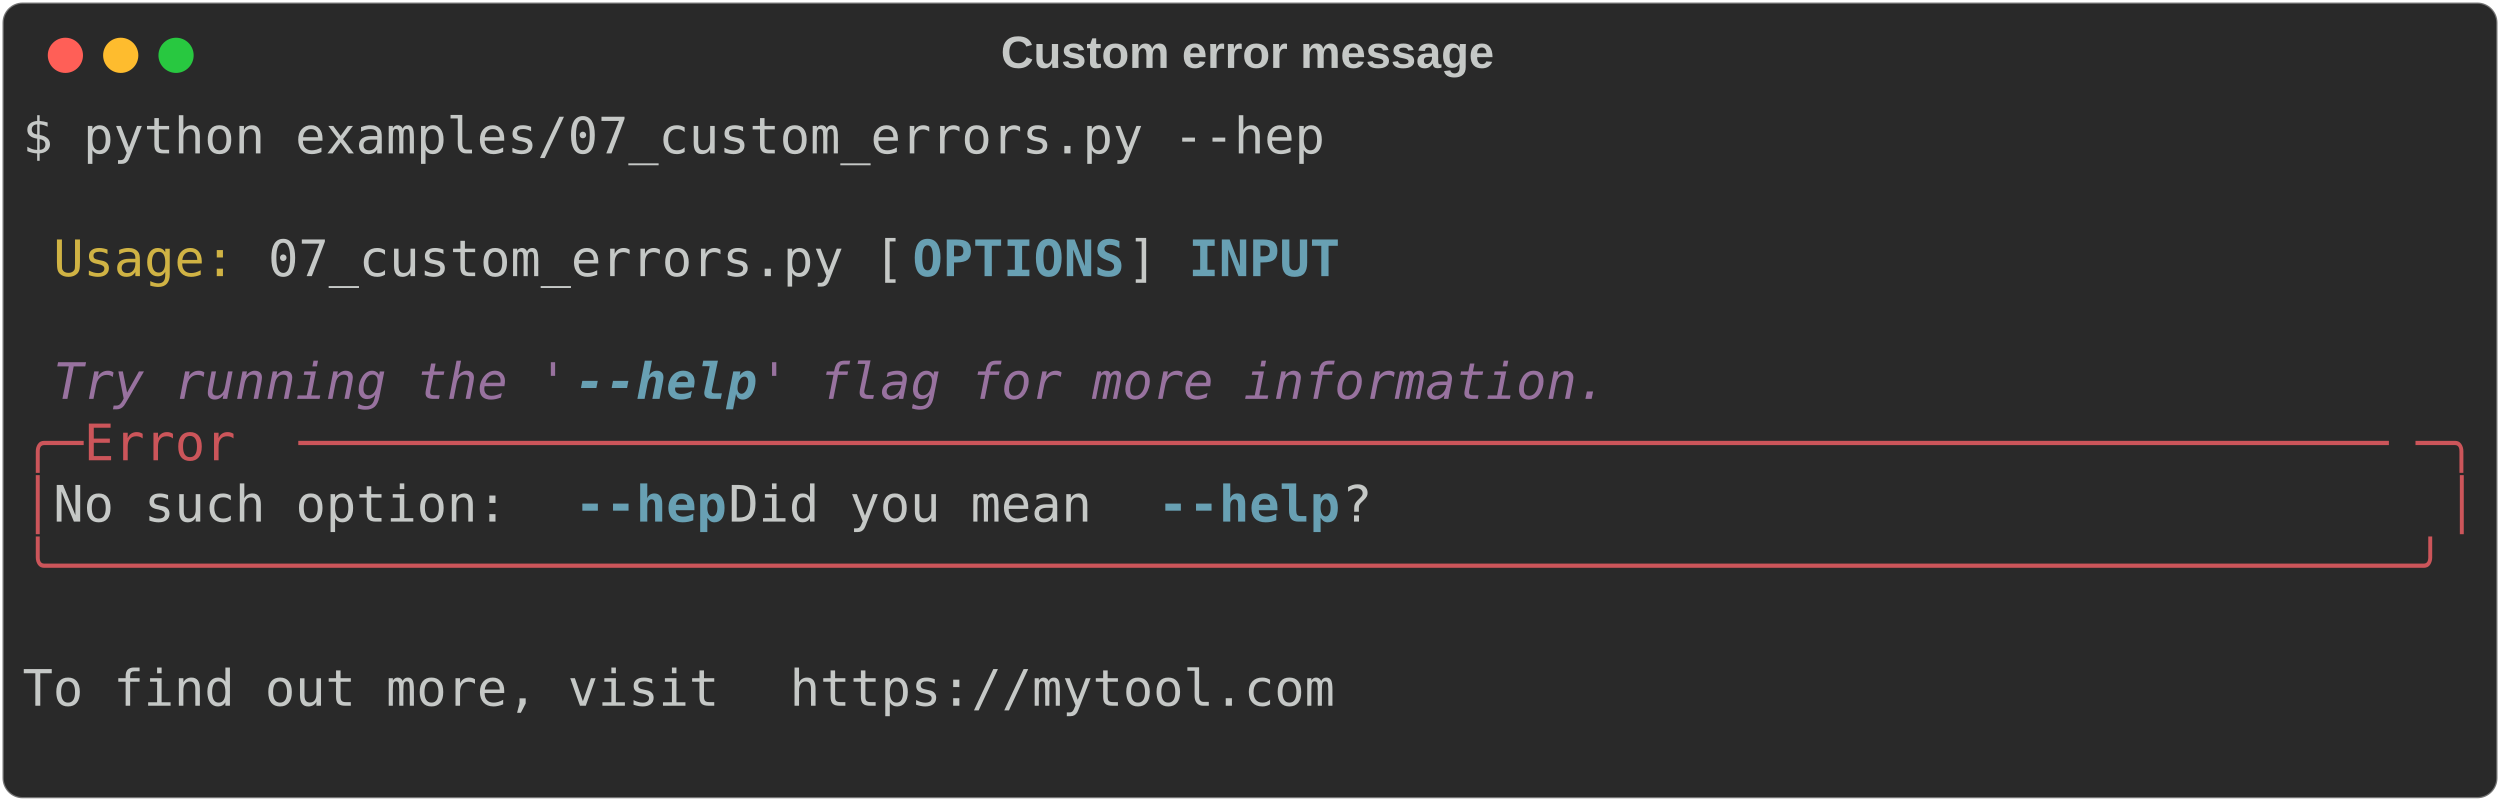
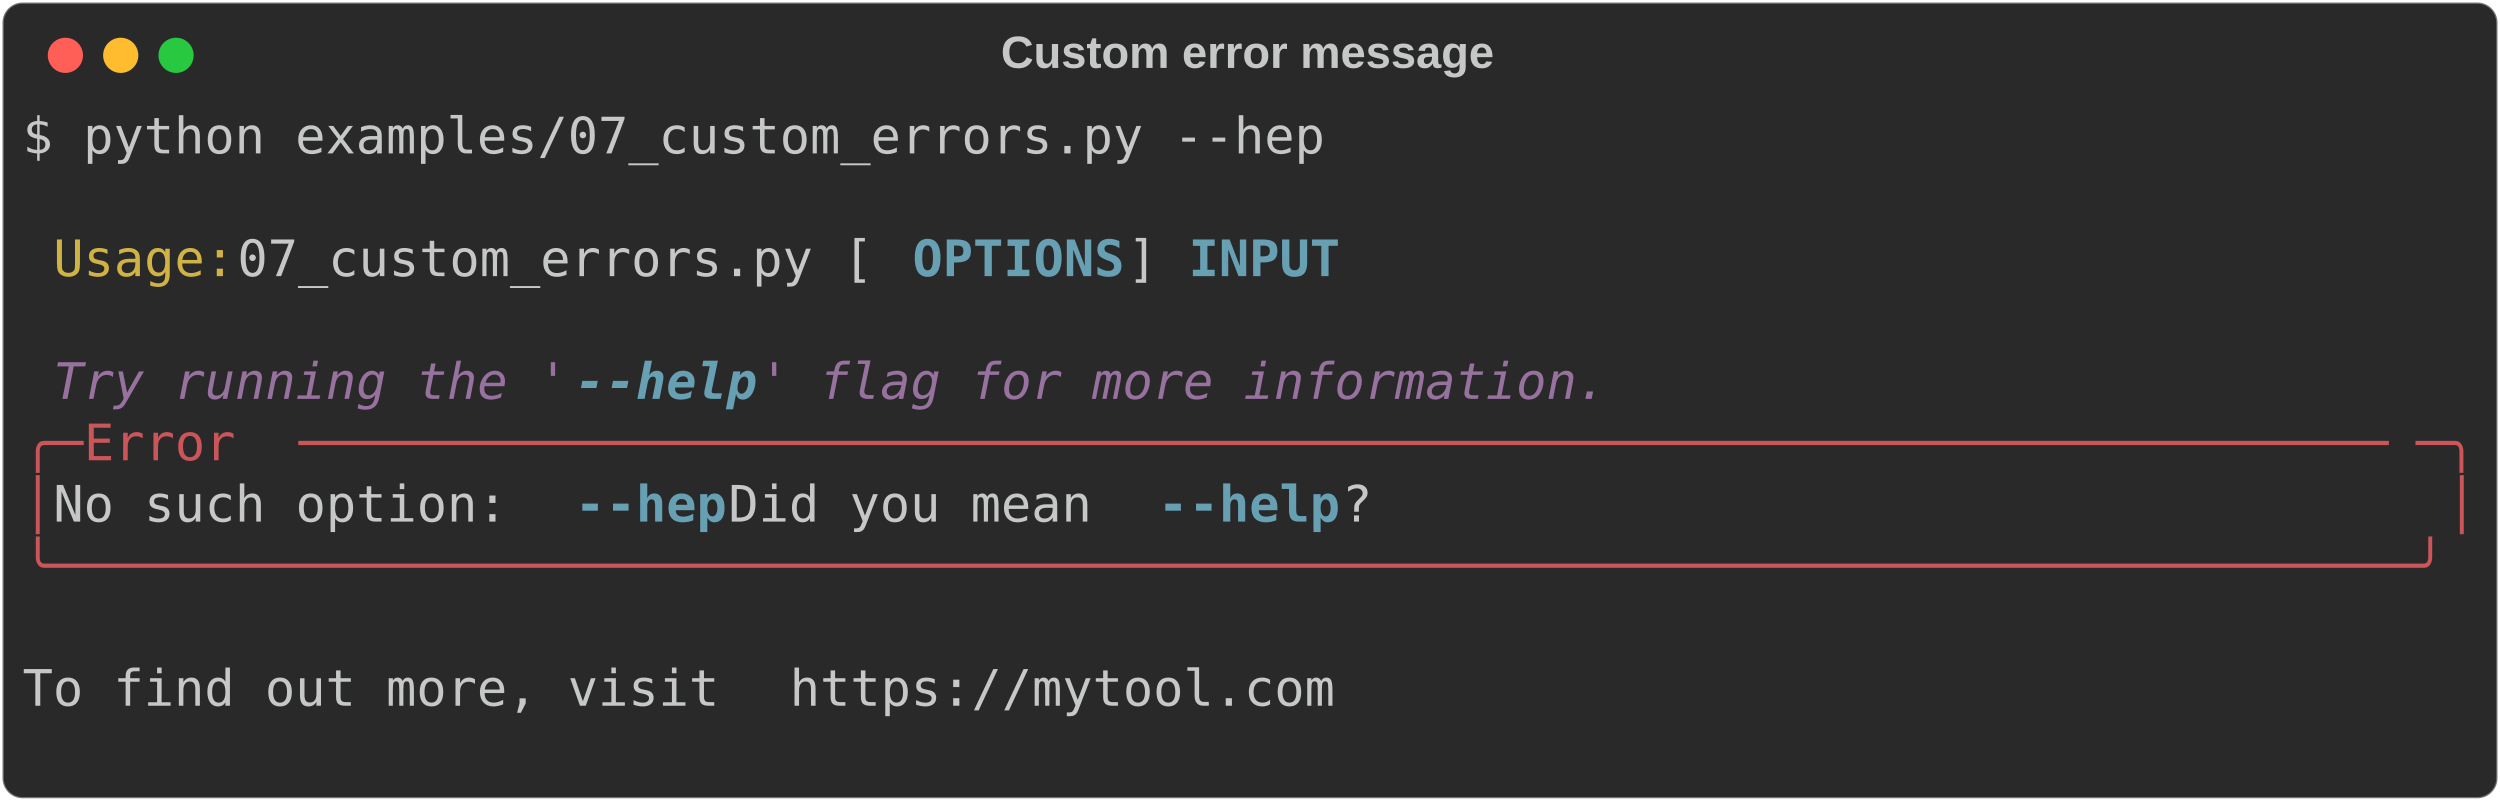
<svg xmlns="http://www.w3.org/2000/svg" class="rich-terminal" viewBox="0 0 994 318.4">
  <style>

    @font-face {
        font-family: "Fira Code";
        src: local("FiraCode-Regular"),
                url("https://cdnjs.cloudflare.com/ajax/libs/firacode/6.2.0/woff2/FiraCode-Regular.woff2") format("woff2"),
                url("https://cdnjs.cloudflare.com/ajax/libs/firacode/6.2.0/woff/FiraCode-Regular.woff") format("woff");
        font-style: normal;
        font-weight: 400;
    }
    @font-face {
        font-family: "Fira Code";
        src: local("FiraCode-Bold"),
                url("https://cdnjs.cloudflare.com/ajax/libs/firacode/6.2.0/woff2/FiraCode-Bold.woff2") format("woff2"),
                url("https://cdnjs.cloudflare.com/ajax/libs/firacode/6.2.0/woff/FiraCode-Bold.woff") format("woff");
        font-style: bold;
        font-weight: 700;
    }

-     .terminal-2513664136-matrix {
+     .terminal-2753656968-matrix {
        font-family: Fira Code, monospace;
        font-size: 20px;
        line-height: 24.4px;
        font-variant-east-asian: full-width;
    }

-     .terminal-2513664136-title {
+     .terminal-2753656968-title {
        font-size: 18px;
        font-weight: bold;
        font-family: arial;
    }

-     .terminal-2513664136-r1 { fill: #c5c8c6 }
- .terminal-2513664136-r2 { fill: #d0b344 }
- .terminal-2513664136-r3 { fill: #68a0b3;font-weight: bold }
- .terminal-2513664136-r4 { fill: #98729f;font-style: italic; }
- .terminal-2513664136-r5 { fill: #68a0b3;font-weight: bold;font-style: italic; }
- .terminal-2513664136-r6 { fill: #cc555a }
+     .terminal-2753656968-r1 { fill: #c5c8c6 }
+ .terminal-2753656968-r2 { fill: #d0b344 }
+ .terminal-2753656968-r3 { fill: #68a0b3;font-weight: bold }
+ .terminal-2753656968-r4 { fill: #98729f;font-style: italic; }
+ .terminal-2753656968-r5 { fill: #68a0b3;font-weight: bold;font-style: italic; }
+ .terminal-2753656968-r6 { fill: #cc555a }
    </style>
  <defs>
-     <clipPath id="terminal-2513664136-clip-terminal">
+     <clipPath id="terminal-2753656968-clip-terminal">
      <rect x="0" y="0" width="975.0" height="267.4" />
    </clipPath>
-     <clipPath id="terminal-2513664136-line-0">
+     <clipPath id="terminal-2753656968-line-0">
      <rect x="0" y="1.5" width="976" height="24.65" />
    </clipPath>
-     <clipPath id="terminal-2513664136-line-1">
+     <clipPath id="terminal-2753656968-line-1">
      <rect x="0" y="25.9" width="976" height="24.65" />
    </clipPath>
-     <clipPath id="terminal-2513664136-line-2">
+     <clipPath id="terminal-2753656968-line-2">
      <rect x="0" y="50.3" width="976" height="24.65" />
    </clipPath>
-     <clipPath id="terminal-2513664136-line-3">
+     <clipPath id="terminal-2753656968-line-3">
      <rect x="0" y="74.7" width="976" height="24.65" />
    </clipPath>
-     <clipPath id="terminal-2513664136-line-4">
+     <clipPath id="terminal-2753656968-line-4">
      <rect x="0" y="99.1" width="976" height="24.65" />
    </clipPath>
-     <clipPath id="terminal-2513664136-line-5">
+     <clipPath id="terminal-2753656968-line-5">
      <rect x="0" y="123.5" width="976" height="24.65" />
    </clipPath>
-     <clipPath id="terminal-2513664136-line-6">
+     <clipPath id="terminal-2753656968-line-6">
      <rect x="0" y="147.9" width="976" height="24.65" />
    </clipPath>
-     <clipPath id="terminal-2513664136-line-7">
+     <clipPath id="terminal-2753656968-line-7">
      <rect x="0" y="172.3" width="976" height="24.65" />
    </clipPath>
-     <clipPath id="terminal-2513664136-line-8">
+     <clipPath id="terminal-2753656968-line-8">
      <rect x="0" y="196.7" width="976" height="24.65" />
    </clipPath>
-     <clipPath id="terminal-2513664136-line-9">
+     <clipPath id="terminal-2753656968-line-9">
      <rect x="0" y="221.1" width="976" height="24.65" />
    </clipPath>
  </defs>
  <rect fill="#292929" stroke="rgba(255,255,255,0.35)" stroke-width="1" x="1" y="1" width="992" height="316.4" rx="8" />
-   <text class="terminal-2513664136-title" fill="#c5c8c6" text-anchor="middle" x="496" y="27">Custom error message</text>
+   <text class="terminal-2753656968-title" fill="#c5c8c6" text-anchor="middle" x="496" y="27">Custom error message</text>
  <g transform="translate(26,22)">
    <circle cx="0" cy="0" r="7" fill="#ff5f57" />
    <circle cx="22" cy="0" r="7" fill="#febc2e" />
    <circle cx="44" cy="0" r="7" fill="#28c840" />
  </g>
-   <g transform="translate(9, 41)" clip-path="url(#terminal-2513664136-clip-terminal)">
-     <g class="terminal-2513664136-matrix">
-       <text class="terminal-2513664136-r1" x="0" y="20" textLength="524.6" clip-path="url(#terminal-2513664136-line-0)">$ python examples/07_custom_errors.py --hep</text>
-       <text class="terminal-2513664136-r1" x="976" y="20" textLength="12.2" clip-path="url(#terminal-2513664136-line-0)">
+   <g transform="translate(9, 41)" clip-path="url(#terminal-2753656968-clip-terminal)">
+     <g class="terminal-2753656968-matrix">
+       <text class="terminal-2753656968-r1" x="0" y="20" textLength="524.6" clip-path="url(#terminal-2753656968-line-0)">$ python examples/07_custom_errors.py --hep</text>
+       <text class="terminal-2753656968-r1" x="976" y="20" textLength="12.2" clip-path="url(#terminal-2753656968-line-0)">
</text>
-       <text class="terminal-2513664136-r1" x="976" y="44.4" textLength="12.2" clip-path="url(#terminal-2513664136-line-1)">
+       <text class="terminal-2753656968-r1" x="976" y="44.4" textLength="12.2" clip-path="url(#terminal-2753656968-line-1)">
</text>
-       <text class="terminal-2513664136-r2" x="12.2" y="68.8" textLength="85.4" clip-path="url(#terminal-2513664136-line-2)">Usage: </text>
-       <text class="terminal-2513664136-r1" x="97.6" y="68.8" textLength="256.2" clip-path="url(#terminal-2513664136-line-2)">07_custom_errors.py [</text>
-       <text class="terminal-2513664136-r3" x="353.8" y="68.8" textLength="85.4" clip-path="url(#terminal-2513664136-line-2)">OPTIONS</text>
-       <text class="terminal-2513664136-r1" x="439.2" y="68.8" textLength="24.4" clip-path="url(#terminal-2513664136-line-2)">] </text>
-       <text class="terminal-2513664136-r3" x="463.6" y="68.8" textLength="61" clip-path="url(#terminal-2513664136-line-2)">INPUT</text>
-       <text class="terminal-2513664136-r1" x="976" y="68.8" textLength="12.2" clip-path="url(#terminal-2513664136-line-2)">
+       <text class="terminal-2753656968-r2" x="12.2" y="68.8" textLength="73.2" clip-path="url(#terminal-2753656968-line-2)">Usage:</text>
+       <text class="terminal-2753656968-r1" x="85.4" y="68.8" textLength="268.4" clip-path="url(#terminal-2753656968-line-2)"> 07_custom_errors.py [</text>
+       <text class="terminal-2753656968-r3" x="353.8" y="68.8" textLength="85.4" clip-path="url(#terminal-2753656968-line-2)">OPTIONS</text>
+       <text class="terminal-2753656968-r1" x="439.2" y="68.8" textLength="24.4" clip-path="url(#terminal-2753656968-line-2)">] </text>
+       <text class="terminal-2753656968-r3" x="463.6" y="68.8" textLength="61" clip-path="url(#terminal-2753656968-line-2)">INPUT</text>
+       <text class="terminal-2753656968-r1" x="976" y="68.8" textLength="12.2" clip-path="url(#terminal-2753656968-line-2)">
</text>
-       <text class="terminal-2513664136-r1" x="976" y="93.2" textLength="12.2" clip-path="url(#terminal-2513664136-line-3)">
+       <text class="terminal-2753656968-r1" x="976" y="93.2" textLength="12.2" clip-path="url(#terminal-2753656968-line-3)">
</text>
-       <text class="terminal-2513664136-r4" x="12.2" y="117.6" textLength="207.4" clip-path="url(#terminal-2513664136-line-4)">Try running the '</text>
-       <text class="terminal-2513664136-r5" x="219.6" y="117.6" textLength="12.2" clip-path="url(#terminal-2513664136-line-4)">-</text>
-       <text class="terminal-2513664136-r5" x="231.8" y="117.6" textLength="61" clip-path="url(#terminal-2513664136-line-4)">-help</text>
-       <text class="terminal-2513664136-r4" x="292.8" y="117.6" textLength="341.6" clip-path="url(#terminal-2513664136-line-4)">' flag for more information.</text>
-       <text class="terminal-2513664136-r1" x="976" y="117.6" textLength="12.2" clip-path="url(#terminal-2513664136-line-4)">
+       <text class="terminal-2753656968-r4" x="12.2" y="117.6" textLength="207.4" clip-path="url(#terminal-2753656968-line-4)">Try running the '</text>
+       <text class="terminal-2753656968-r5" x="219.6" y="117.6" textLength="12.2" clip-path="url(#terminal-2753656968-line-4)">-</text>
+       <text class="terminal-2753656968-r5" x="231.8" y="117.6" textLength="61" clip-path="url(#terminal-2753656968-line-4)">-help</text>
+       <text class="terminal-2753656968-r4" x="292.8" y="117.6" textLength="341.6" clip-path="url(#terminal-2753656968-line-4)">' flag for more information.</text>
+       <text class="terminal-2753656968-r1" x="976" y="117.6" textLength="12.2" clip-path="url(#terminal-2753656968-line-4)">
</text>
-       <text class="terminal-2513664136-r6" x="0" y="142" textLength="24.4" clip-path="url(#terminal-2513664136-line-5)">╭─</text>
-       <text class="terminal-2513664136-r6" x="24.4" y="142" textLength="85.4" clip-path="url(#terminal-2513664136-line-5)"> Error </text>
-       <text class="terminal-2513664136-r6" x="109.8" y="142" textLength="841.8" clip-path="url(#terminal-2513664136-line-5)">─────────────────────────────────────────────────────────────────────</text>
-       <text class="terminal-2513664136-r6" x="951.6" y="142" textLength="24.4" clip-path="url(#terminal-2513664136-line-5)">─╮</text>
-       <text class="terminal-2513664136-r1" x="976" y="142" textLength="12.2" clip-path="url(#terminal-2513664136-line-5)">
+       <text class="terminal-2753656968-r6" x="0" y="142" textLength="24.4" clip-path="url(#terminal-2753656968-line-5)">╭─</text>
+       <text class="terminal-2753656968-r6" x="24.4" y="142" textLength="85.4" clip-path="url(#terminal-2753656968-line-5)"> Error </text>
+       <text class="terminal-2753656968-r6" x="109.8" y="142" textLength="841.8" clip-path="url(#terminal-2753656968-line-5)">─────────────────────────────────────────────────────────────────────</text>
+       <text class="terminal-2753656968-r6" x="951.6" y="142" textLength="24.4" clip-path="url(#terminal-2753656968-line-5)">─╮</text>
+       <text class="terminal-2753656968-r1" x="976" y="142" textLength="12.2" clip-path="url(#terminal-2753656968-line-5)">
</text>
-       <text class="terminal-2513664136-r6" x="0" y="166.4" textLength="12.2" clip-path="url(#terminal-2513664136-line-6)">│</text>
-       <text class="terminal-2513664136-r1" x="12.2" y="166.4" textLength="207.4" clip-path="url(#terminal-2513664136-line-6)"> No such option: </text>
-       <text class="terminal-2513664136-r3" x="219.6" y="166.4" textLength="12.2" clip-path="url(#terminal-2513664136-line-6)">-</text>
-       <text class="terminal-2513664136-r3" x="231.8" y="166.4" textLength="48.8" clip-path="url(#terminal-2513664136-line-6)">-hep</text>
-       <text class="terminal-2513664136-r1" x="280.6" y="166.4" textLength="170.8" clip-path="url(#terminal-2513664136-line-6)"> Did you mean </text>
-       <text class="terminal-2513664136-r3" x="451.4" y="166.4" textLength="12.2" clip-path="url(#terminal-2513664136-line-6)">-</text>
-       <text class="terminal-2513664136-r3" x="463.6" y="166.4" textLength="61" clip-path="url(#terminal-2513664136-line-6)">-help</text>
-       <text class="terminal-2513664136-r1" x="524.6" y="166.4" textLength="439.2" clip-path="url(#terminal-2513664136-line-6)">?                                   </text>
-       <text class="terminal-2513664136-r6" x="963.8" y="166.4" textLength="12.2" clip-path="url(#terminal-2513664136-line-6)">│</text>
-       <text class="terminal-2513664136-r1" x="976" y="166.4" textLength="12.2" clip-path="url(#terminal-2513664136-line-6)">
+       <text class="terminal-2753656968-r6" x="0" y="166.4" textLength="12.2" clip-path="url(#terminal-2753656968-line-6)">│</text>
+       <text class="terminal-2753656968-r1" x="12.2" y="166.4" textLength="207.4" clip-path="url(#terminal-2753656968-line-6)"> No such option: </text>
+       <text class="terminal-2753656968-r3" x="219.6" y="166.4" textLength="12.2" clip-path="url(#terminal-2753656968-line-6)">-</text>
+       <text class="terminal-2753656968-r3" x="231.8" y="166.4" textLength="48.8" clip-path="url(#terminal-2753656968-line-6)">-hep</text>
+       <text class="terminal-2753656968-r1" x="280.6" y="166.4" textLength="170.8" clip-path="url(#terminal-2753656968-line-6)"> Did you mean </text>
+       <text class="terminal-2753656968-r3" x="451.4" y="166.4" textLength="12.2" clip-path="url(#terminal-2753656968-line-6)">-</text>
+       <text class="terminal-2753656968-r3" x="463.6" y="166.4" textLength="61" clip-path="url(#terminal-2753656968-line-6)">-help</text>
+       <text class="terminal-2753656968-r1" x="524.6" y="166.4" textLength="439.2" clip-path="url(#terminal-2753656968-line-6)">?                                   </text>
+       <text class="terminal-2753656968-r6" x="963.8" y="166.4" textLength="12.2" clip-path="url(#terminal-2753656968-line-6)">│</text>
+       <text class="terminal-2753656968-r1" x="976" y="166.4" textLength="12.2" clip-path="url(#terminal-2753656968-line-6)">
</text>
-       <text class="terminal-2513664136-r6" x="0" y="190.8" textLength="976" clip-path="url(#terminal-2513664136-line-7)">╰──────────────────────────────────────────────────────────────────────────────╯</text>
-       <text class="terminal-2513664136-r1" x="976" y="190.8" textLength="12.2" clip-path="url(#terminal-2513664136-line-7)">
+       <text class="terminal-2753656968-r6" x="0" y="190.8" textLength="976" clip-path="url(#terminal-2753656968-line-7)">╰──────────────────────────────────────────────────────────────────────────────╯</text>
+       <text class="terminal-2753656968-r1" x="976" y="190.8" textLength="12.2" clip-path="url(#terminal-2753656968-line-7)">
</text>
-       <text class="terminal-2513664136-r1" x="976" y="215.2" textLength="12.2" clip-path="url(#terminal-2513664136-line-8)">
+       <text class="terminal-2753656968-r1" x="976" y="215.2" textLength="12.2" clip-path="url(#terminal-2753656968-line-8)">
</text>
-       <text class="terminal-2513664136-r1" x="0" y="239.6" textLength="305" clip-path="url(#terminal-2513664136-line-9)"> To find out more, visit </text>
-       <text class="terminal-2513664136-r1" x="305" y="239.6" textLength="219.6" clip-path="url(#terminal-2513664136-line-9)">https://mytool.com</text>
-       <text class="terminal-2513664136-r1" x="976" y="239.6" textLength="12.2" clip-path="url(#terminal-2513664136-line-9)">
+       <text class="terminal-2753656968-r1" x="0" y="239.6" textLength="305" clip-path="url(#terminal-2753656968-line-9)"> To find out more, visit </text>
+       <text class="terminal-2753656968-r1" x="305" y="239.6" textLength="219.6" clip-path="url(#terminal-2753656968-line-9)">https://mytool.com</text>
+       <text class="terminal-2753656968-r1" x="976" y="239.6" textLength="12.2" clip-path="url(#terminal-2753656968-line-9)">
</text>
-       <text class="terminal-2513664136-r1" x="976" y="264" textLength="12.2" clip-path="url(#terminal-2513664136-line-10)">
+       <text class="terminal-2753656968-r1" x="976" y="264" textLength="12.2" clip-path="url(#terminal-2753656968-line-10)">
</text>
    </g>
  </g>
</svg>
